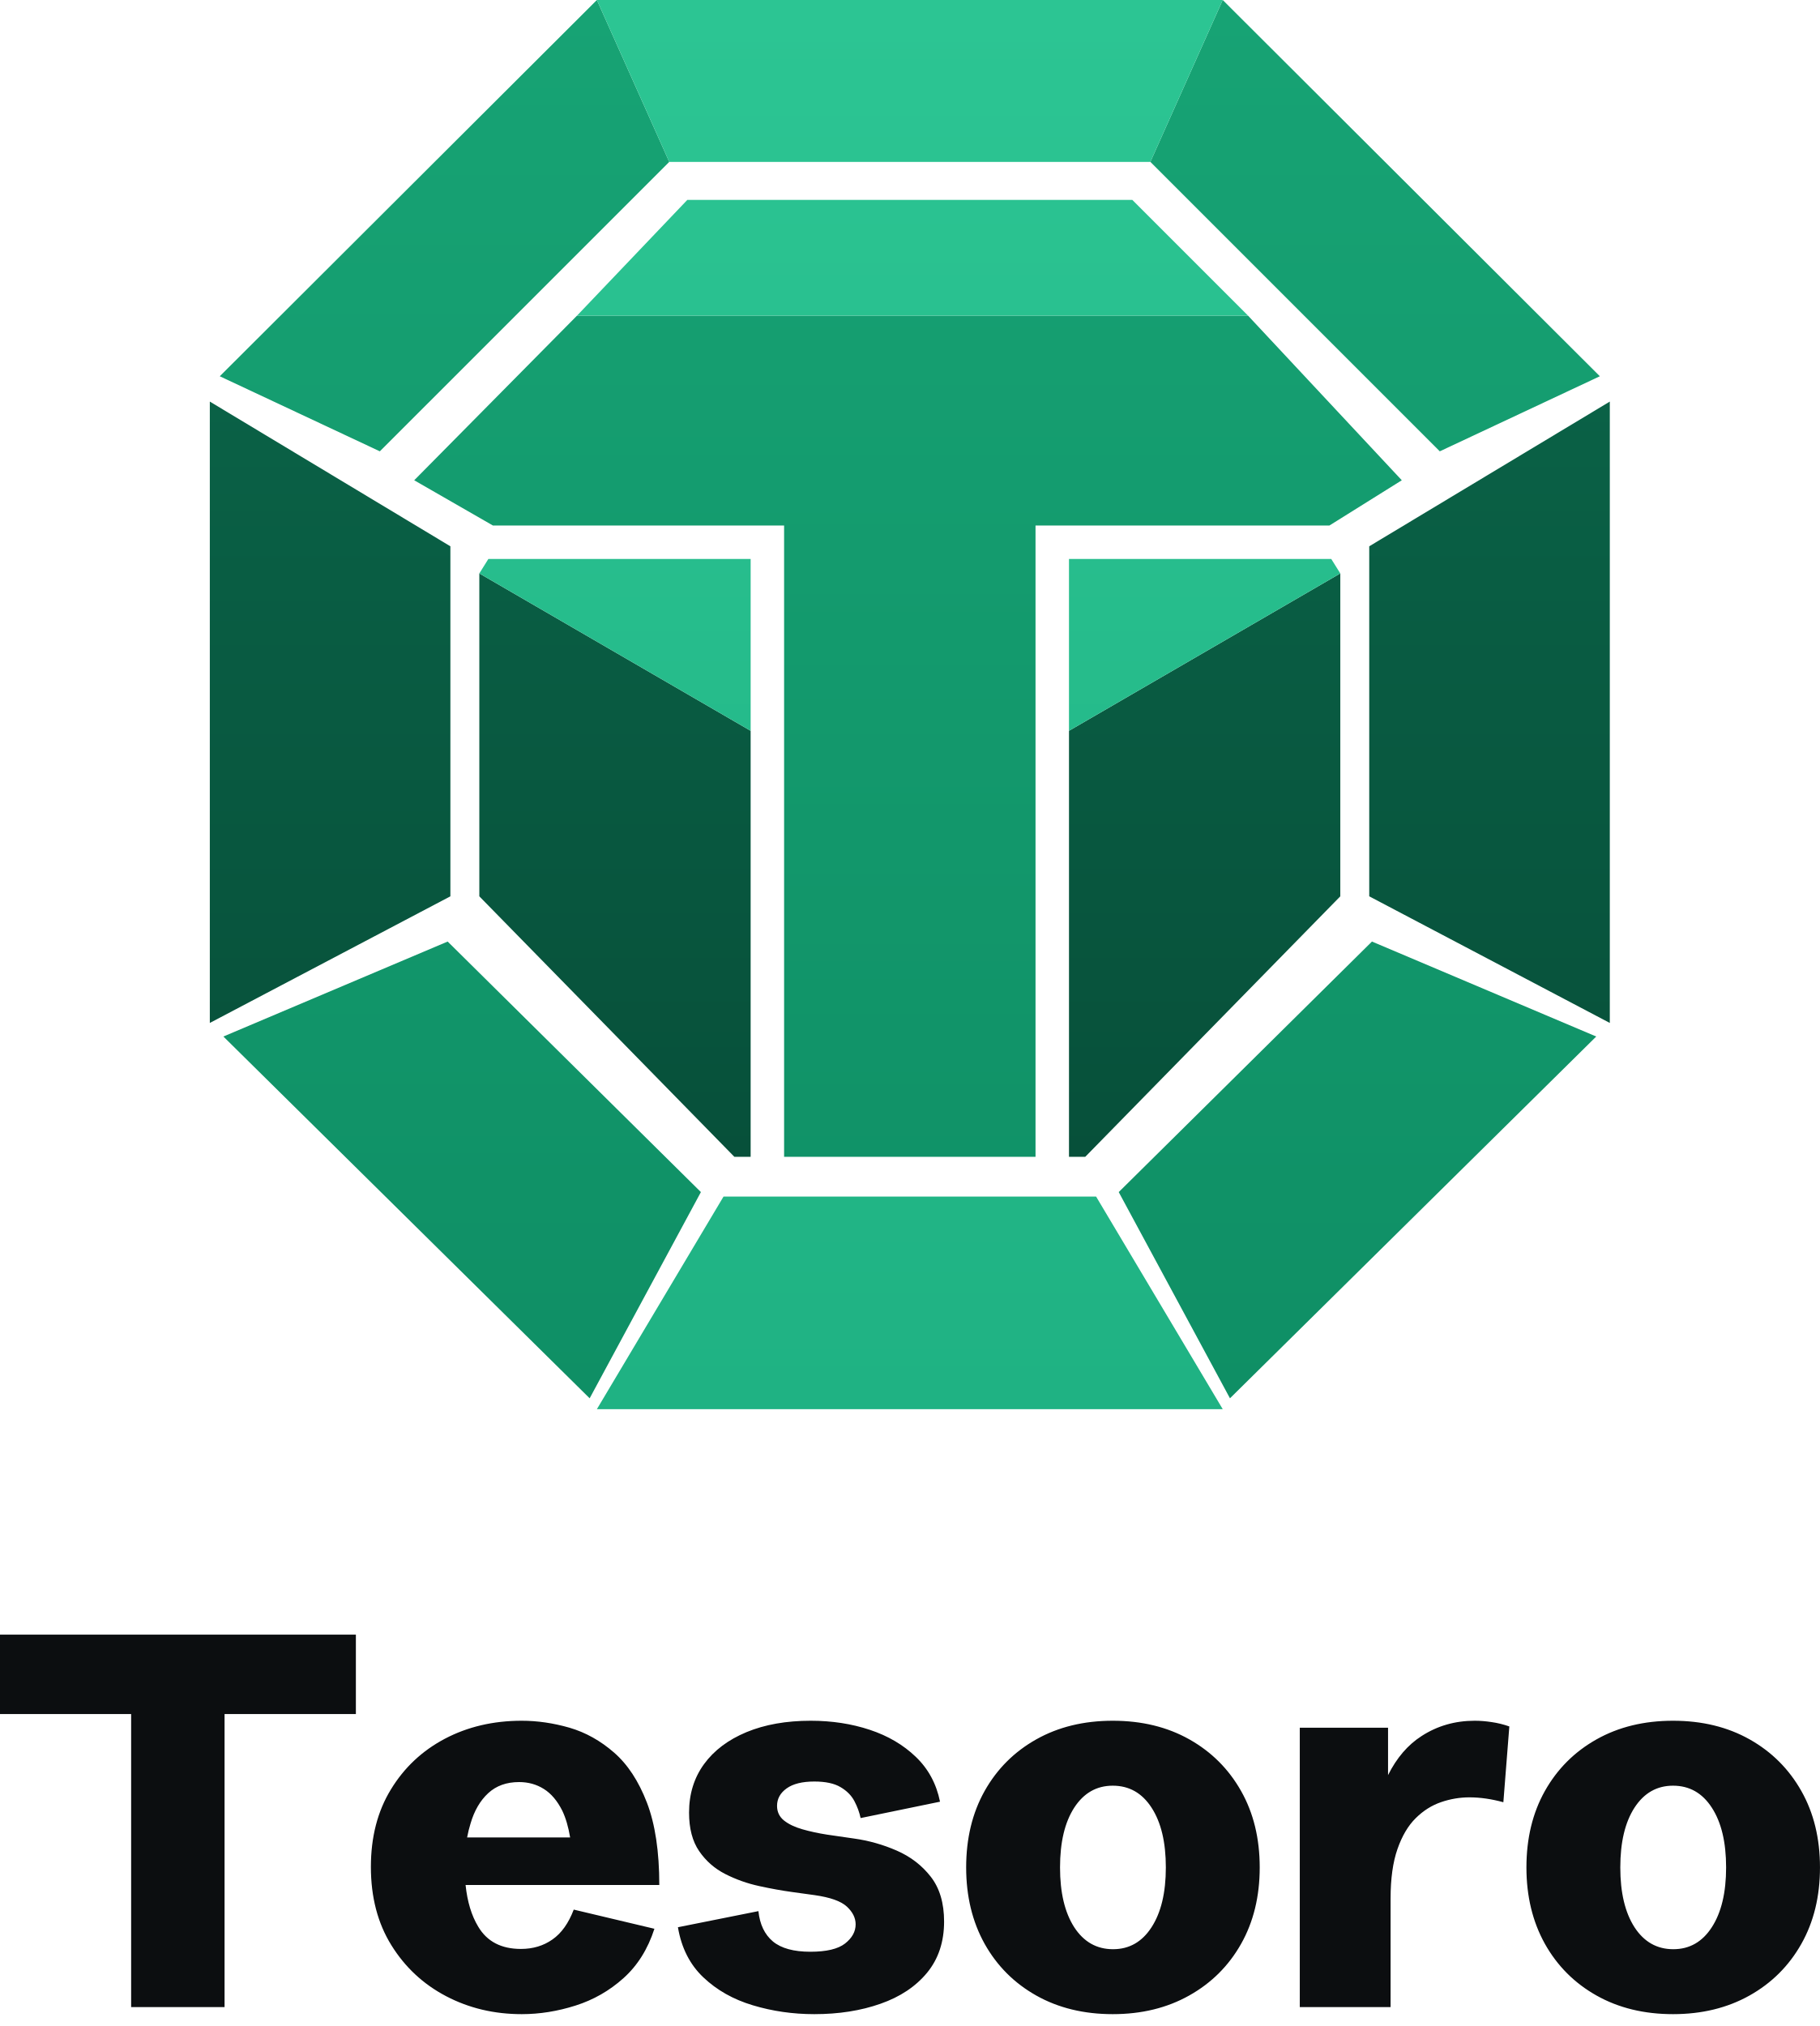
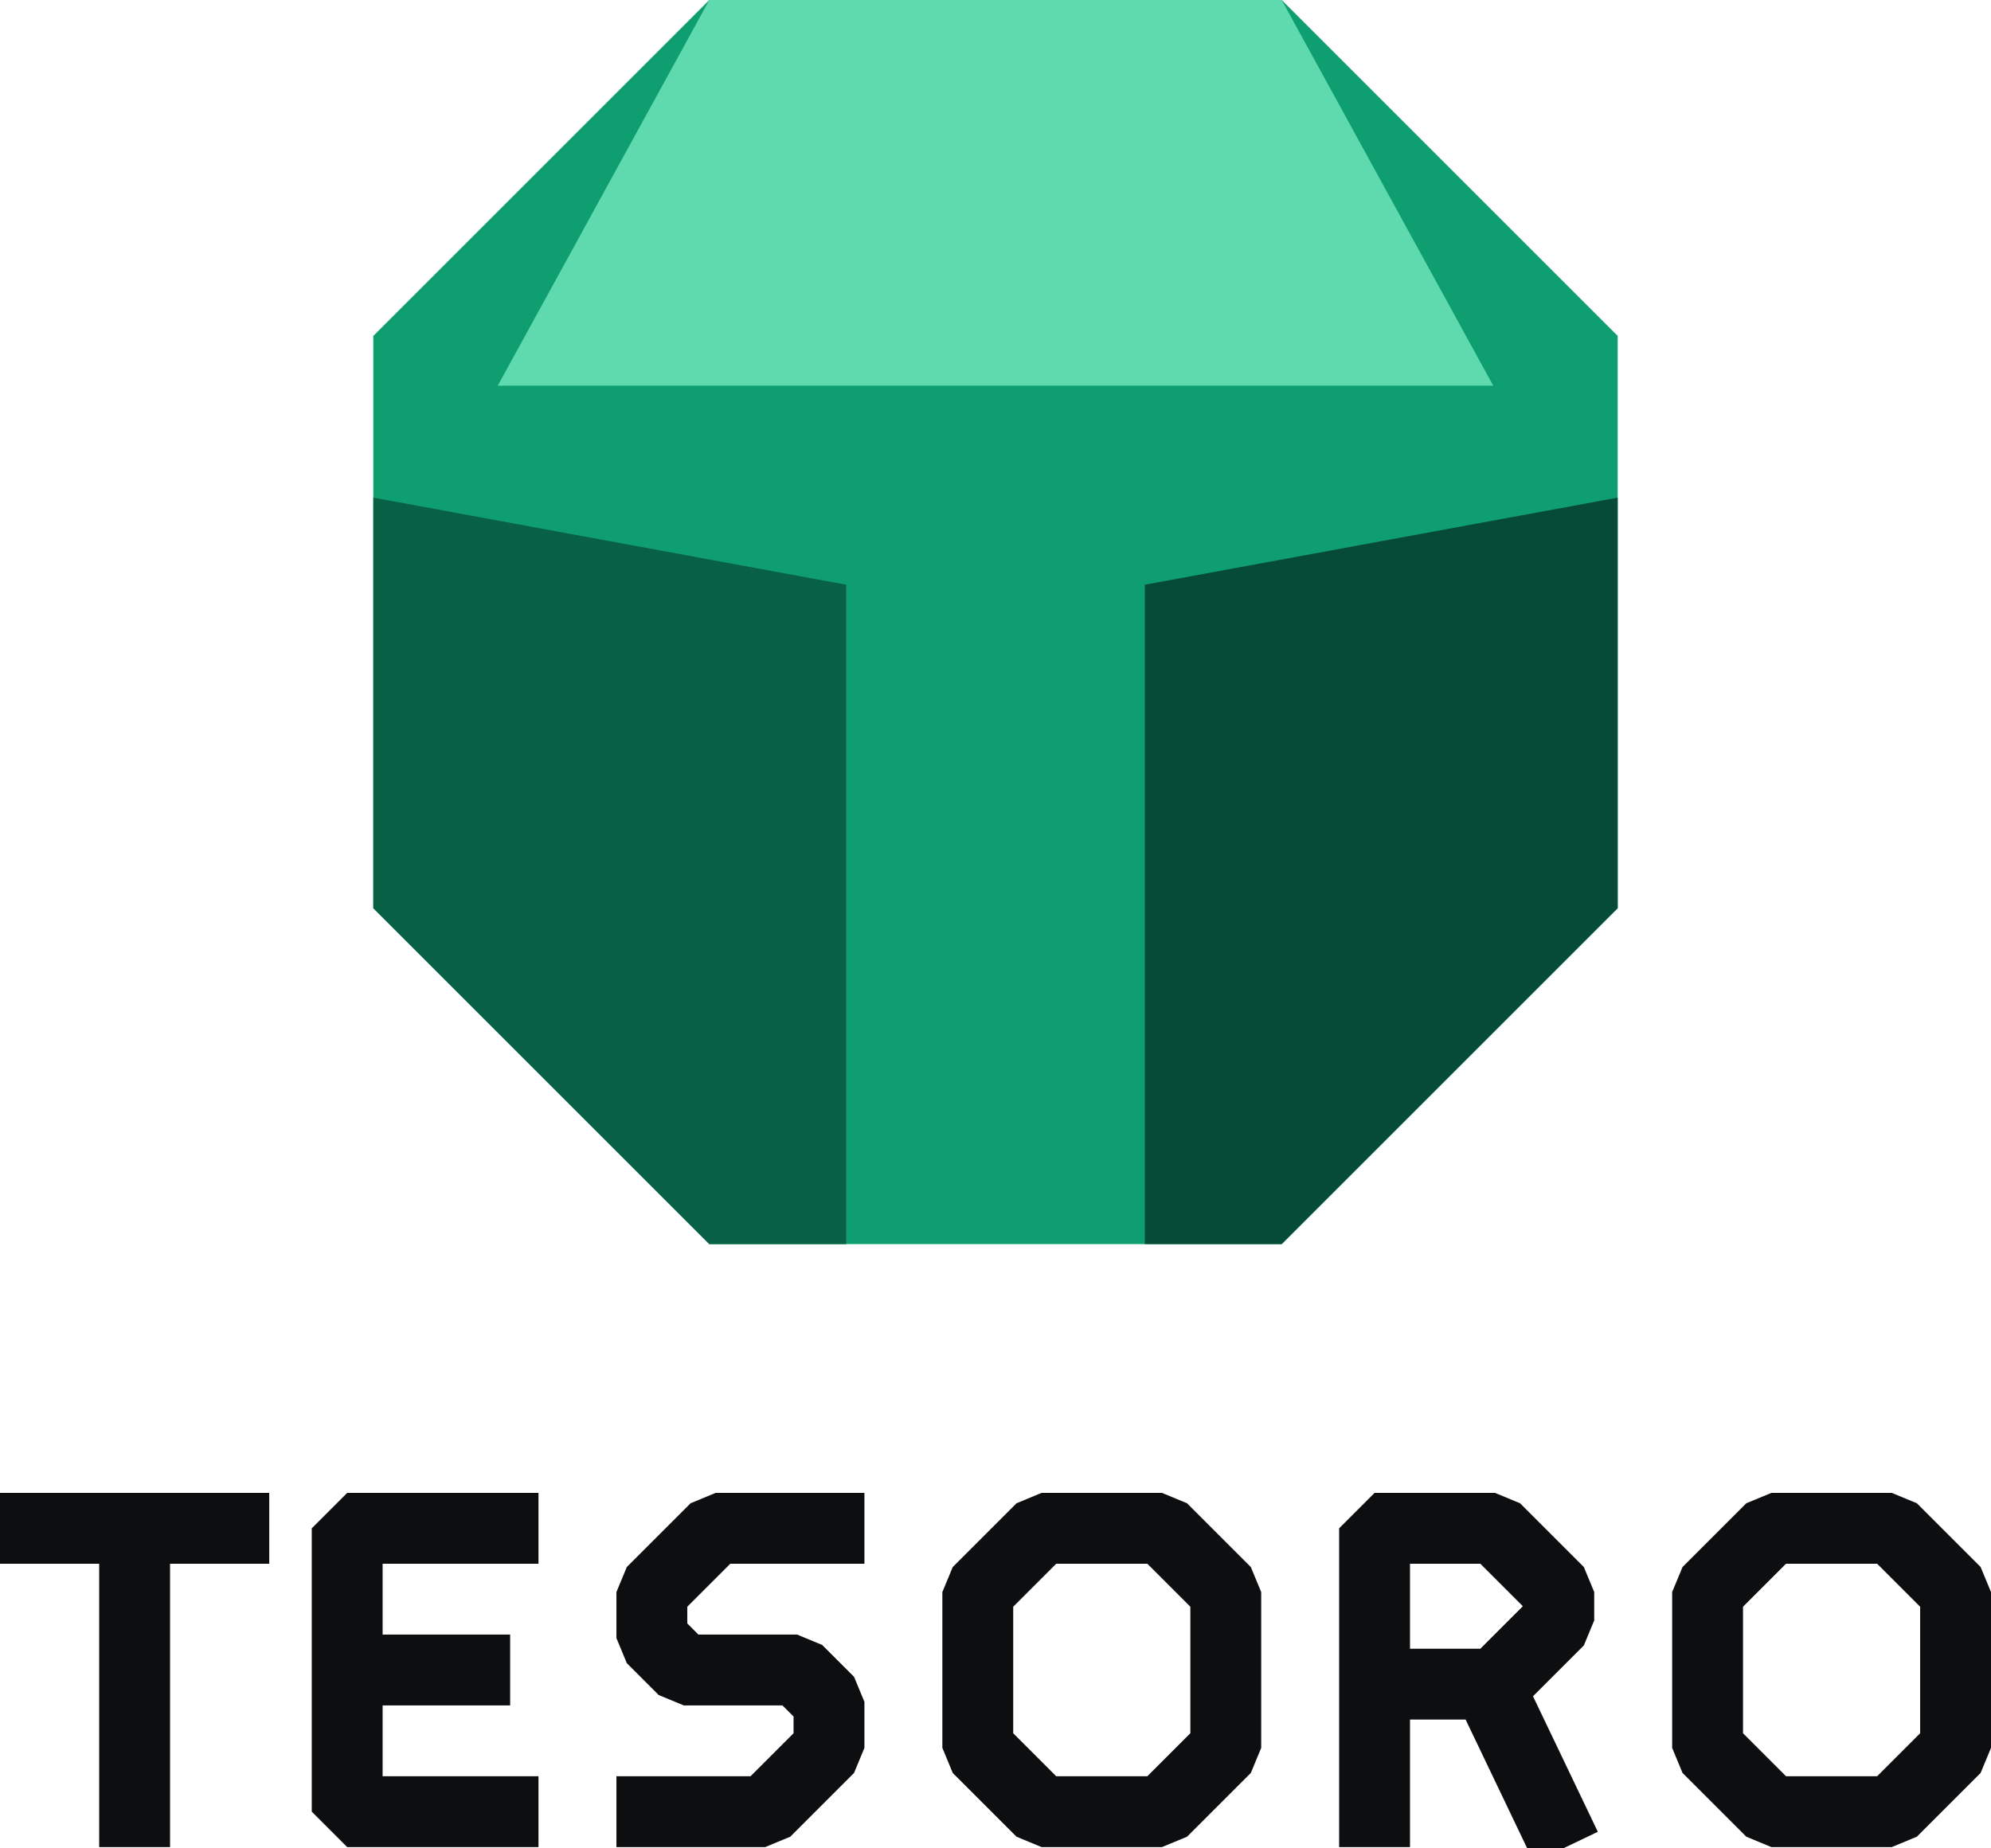
- <svg xmlns="http://www.w3.org/2000/svg" viewBox="0 0 2012 2240" role="img" aria-label="Tesoro">
-   <defs>
-     <linearGradient id="ll" x1="0" y1="0" x2="0" y2="1">
-       <stop offset="0" stop-color="#2CC593" />
-       <stop offset="1" stop-color="#1FB283" />
-     </linearGradient>
-     <linearGradient id="lm" x1="0" y1="0" x2="0" y2="1">
-       <stop offset="0" stop-color="#17A374" />
-       <stop offset="1" stop-color="#0F8F65" />
-     </linearGradient>
-     <linearGradient id="ld" x1="0" y1="0" x2="0" y2="1">
-       <stop offset="0" stop-color="#0A6146" />
-       <stop offset="1" stop-color="#07503A" />
-     </linearGradient>
-   </defs>
-   <g transform="translate(232 0)">
-     <path fill="url(#ld)" d="M0 444L266 604L266 991L0 1131ZM1548 1131L1282 991L1282 604L1548 444ZM298 634L598 808L598 1279L580 1279L298 991ZM1250 991L968 1279L950 1279L950 808L1250 634Z" />
-     <path fill="url(#lm)" d="M428 0L508 179L188 499L11 416ZM1537 416L1360 499L1040 179L1120 0ZM263 1041L543 1318L420 1546L15 1146ZM1533 1146L1128 1546L1005 1318L1285 1041ZM406 349L1148 349L1318 531L1238 581L913 581L913 1279L635 1279L635 581L313 581L226 531Z" />
-     <path fill="url(#ll)" d="M428 0L1120 0L1040 179L508 179ZM568 1323L980 1323L1120 1558L428 1558ZM528 221L1020 221L1148 349L406 349ZM308 618L598 618L598 808L298 634ZM1250 634L950 808L950 618L1240 618Z" />
+ <svg xmlns="http://www.w3.org/2000/svg" viewBox="0 0 1600 1485" role="img" aria-label="Tesoro">
+   <g transform="translate(300 0)">
+     <path fill="#0E9E70" d="M270 0L730 0L1000 270L1000 730L730 1000L270 1000L0 730L0 270Z" />
+     <path fill="#5FD9AE" d="M270 0L730 0L900 310L100 310Z" />
+     <path fill="#086045" d="M0 400L380 470L380 1000L270 1000L0 730Z" />
+     <path fill="#064B37" d="M1000 400L620 470L620 1000L730 1000L1000 730Z" />
  </g>
-   <path fill="#0C0E10" d="M248.3 2219.1L145 2219.1L145 1895.1L0 1895.1L0 1807.3L393.5 1807.3L393.5 1895.1L248.3 1895.1L248.3 2219.1M576.9 2226.9Q531.1 2226.9 493.2 2207Q455.3 2187.1 432.7 2150.6Q410.1 2114.2 410.1 2064.1Q410.1 2014.6 432.2 1978.5Q454.2 1942.3 491.9 1922.4Q529.7 1902.5 576.9 1902.5Q602.9 1902.5 629.7 1910.2Q656.4 1918 679 1937.7Q701.6 1957.4 715.3 1993Q729 2028.6 729 2084.1L514.8 2084.1Q517.7 2111.9 528.8 2130.2Q543.4 2154.8 576 2154.8Q596 2154.8 610.9 2144.3Q625.8 2133.9 634.4 2111.3L723.6 2132.5Q712.7 2166.2 689.4 2187.1Q666.1 2208 636.4 2217.4Q606.6 2226.9 576.9 2226.9M516.5 2031.5L630.4 2031.5Q627.5 2014.1 621.8 2002.1Q613.5 1985.5 601.3 1977.9Q589.2 1970.3 574 1970.3Q553.1 1970.3 539.8 1982.6Q526.5 1994.9 520.3 2016.1Q518 2023.5 516.5 2031.5M900.4 2226.9Q864.9 2226.9 832.4 2217.1Q800 2207.4 777.7 2186.2Q755.4 2165.1 749.6 2130.8L838.6 2113Q840.9 2135 854.6 2146.5Q868.3 2157.9 896.1 2157.9Q922.7 2157.9 934.4 2148.8Q946.1 2139.6 946.1 2127.6Q946.1 2117 936.4 2108Q926.7 2099 900.7 2095.3L876.1 2091.9Q859.2 2089.6 839.5 2085.3Q819.7 2081 802 2072Q784.3 2063 773.1 2046.7Q761.9 2030.4 761.9 2004.1Q761.9 1973.2 778.5 1950.4Q795.1 1927.7 825.4 1915.1Q855.8 1902.5 896.4 1902.5Q931.5 1902.5 961.7 1912.5Q991.9 1922.5 1012.6 1942.4Q1033.4 1962.3 1039.4 1992L951.6 2010.1Q949.6 2000.6 944.7 1991.3Q939.8 1982 929.4 1975.9Q919 1969.7 900.4 1969.7Q880.4 1969.7 869.8 1977.3Q859.2 1984.9 859.2 1996.6Q859.2 2006.6 866.9 2012.8Q874.6 2018.9 887.2 2022.5Q899.8 2026.1 914.4 2028.4L944.1 2032.7Q968.7 2036.1 991.6 2046.1Q1014.5 2056.1 1029.2 2075Q1043.9 2093.9 1043.9 2124.5Q1043.9 2158.2 1025.1 2181.1Q1006.2 2204 973.6 2215.4Q941 2226.9 900.4 2226.9M1230.4 2226.9Q1182.4 2226.9 1145.8 2206.3Q1109.2 2185.7 1088.7 2149.1Q1068.3 2112.4 1068.3 2064.7Q1068.3 2016.6 1088.7 1980.2Q1109.2 1943.7 1145.8 1923.1Q1182.4 1902.5 1230.4 1902.5Q1278.5 1902.5 1315.1 1923.1Q1351.7 1943.7 1372.3 1980.2Q1392.9 2016.6 1392.9 2064.7Q1392.9 2112.7 1372.3 2149.2Q1351.7 2185.7 1314.9 2206.3Q1278.2 2226.9 1230.4 2226.9M1230.7 2155.1Q1257.6 2155.1 1273.3 2130.8Q1289.1 2106.4 1289.1 2064.7Q1289.1 2022.9 1273.3 1998.6Q1257.6 1974.3 1230.4 1974.3Q1203.6 1974.3 1187.8 1998.6Q1172.1 2022.9 1172.1 2064.7Q1172.1 2106.4 1187.8 2130.8Q1203.6 2155.1 1230.7 2155.1M1537.6 2219.1L1437.2 2219.1L1437.2 1910.2L1534.8 1910.2L1534.8 1962.6Q1549.1 1934 1571.9 1919.4Q1598 1902.5 1630.6 1902.5Q1639.7 1902.5 1649.4 1904Q1659.2 1905.4 1668.9 1908.8L1662.3 1992.6Q1642.6 1987.2 1624.8 1987.2Q1608.8 1987.2 1593.4 1992.5Q1577.9 1997.8 1565.4 2010.2Q1552.8 2022.6 1545.2 2044.4Q1537.6 2066.1 1537.6 2099L1537.6 2219.1M1849.9 2226.9Q1801.9 2226.9 1765.3 2206.3Q1728.7 2185.7 1708.2 2149.1Q1687.8 2112.4 1687.8 2064.7Q1687.8 2016.6 1708.2 1980.2Q1728.7 1943.7 1765.3 1923.1Q1801.9 1902.5 1849.9 1902.5Q1898 1902.5 1934.6 1923.1Q1971.2 1943.7 1991.8 1980.2Q2012.4 2016.6 2012.4 2064.7Q2012.4 2112.7 1991.8 2149.2Q1971.2 2185.7 1934.5 2206.3Q1897.7 2226.9 1849.9 2226.9M1850.2 2155.1Q1877.1 2155.1 1892.8 2130.8Q1908.6 2106.4 1908.6 2064.7Q1908.6 2022.9 1892.8 1998.6Q1877.1 1974.3 1849.9 1974.3Q1823.1 1974.3 1807.3 1998.6Q1791.6 2022.9 1791.6 2064.7Q1791.6 2106.4 1807.3 2130.8Q1823.1 2155.1 1850.2 2155.1" />
+   <g transform="translate(0 1200) scale(2.846975)">
+     <path d="M0 10H76M38 10V100M152 10H98V90H152M98 50H144M244 10H202L184 28V41L193 50H225L234 59V72L216 90H174M294 10H328L346 28V72L328 90H294L276 72V28ZM388 100V10H422L440 28V36L422 54H388M420 54L442 100M500 10H534L552 28V72L534 90H500L482 72V28Z" fill="none" stroke="#0C0E10" stroke-width="20" stroke-linejoin="bevel" stroke-linecap="butt" />
+   </g>
</svg>
